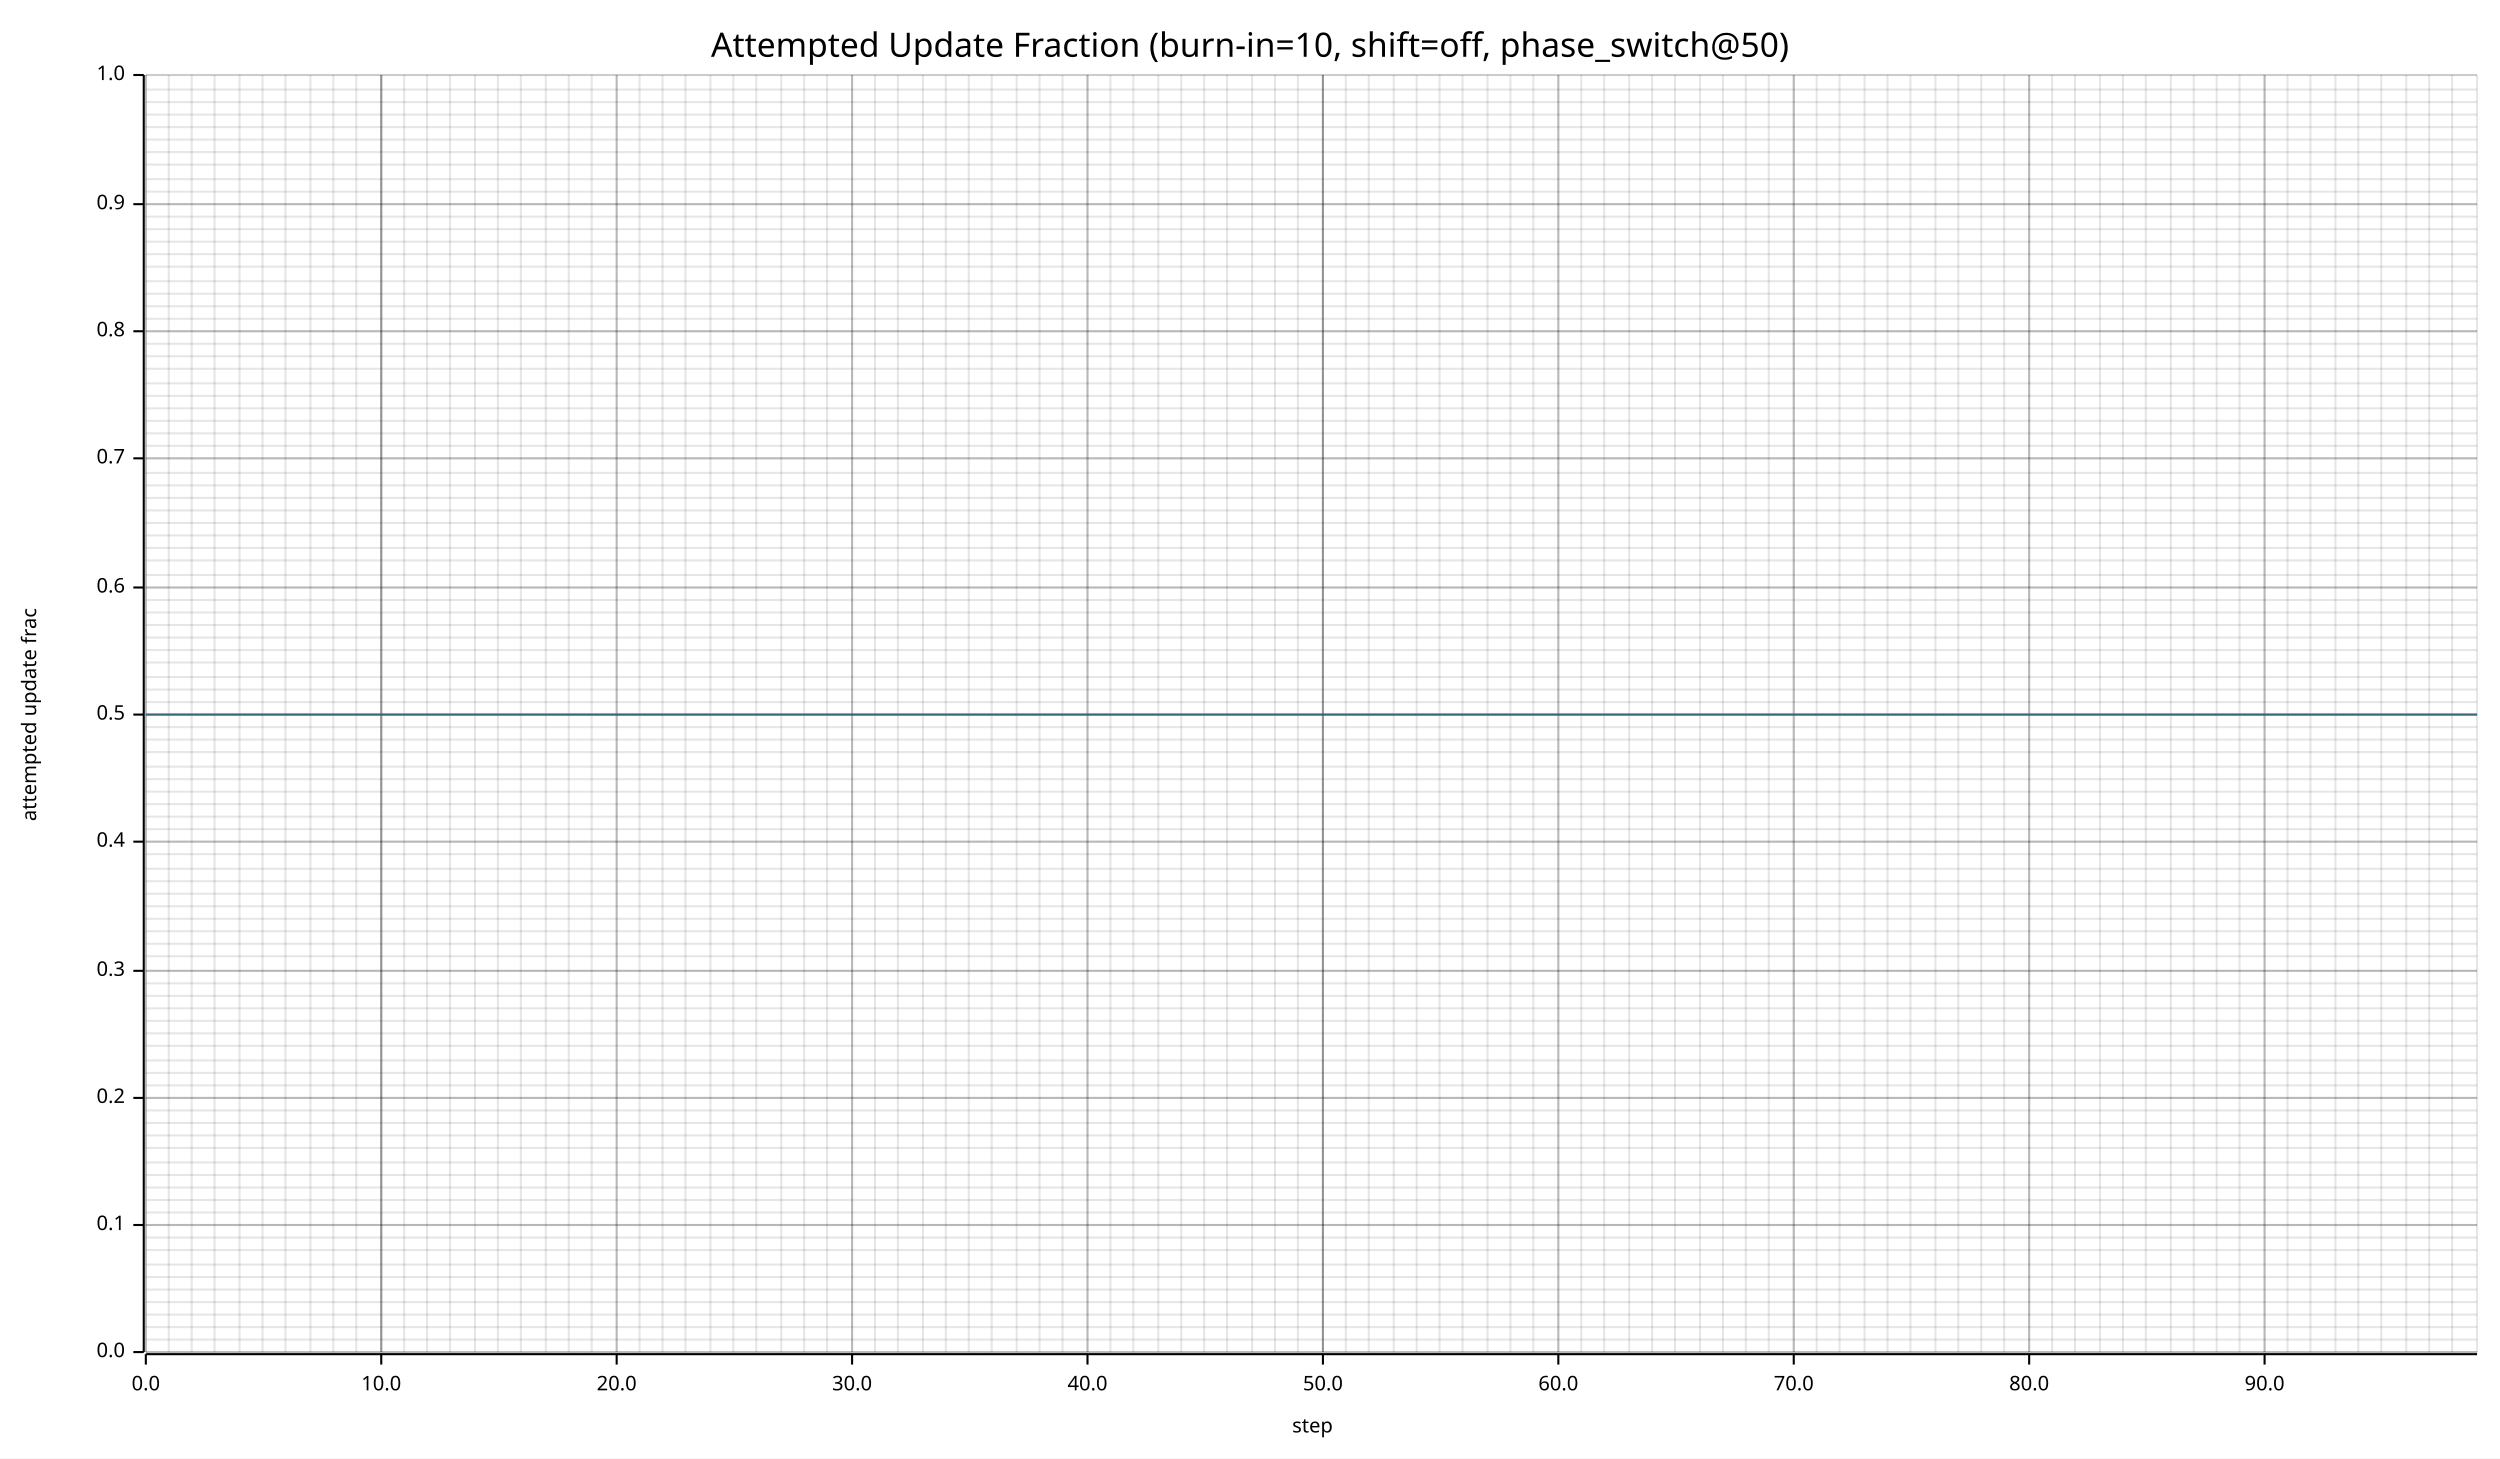
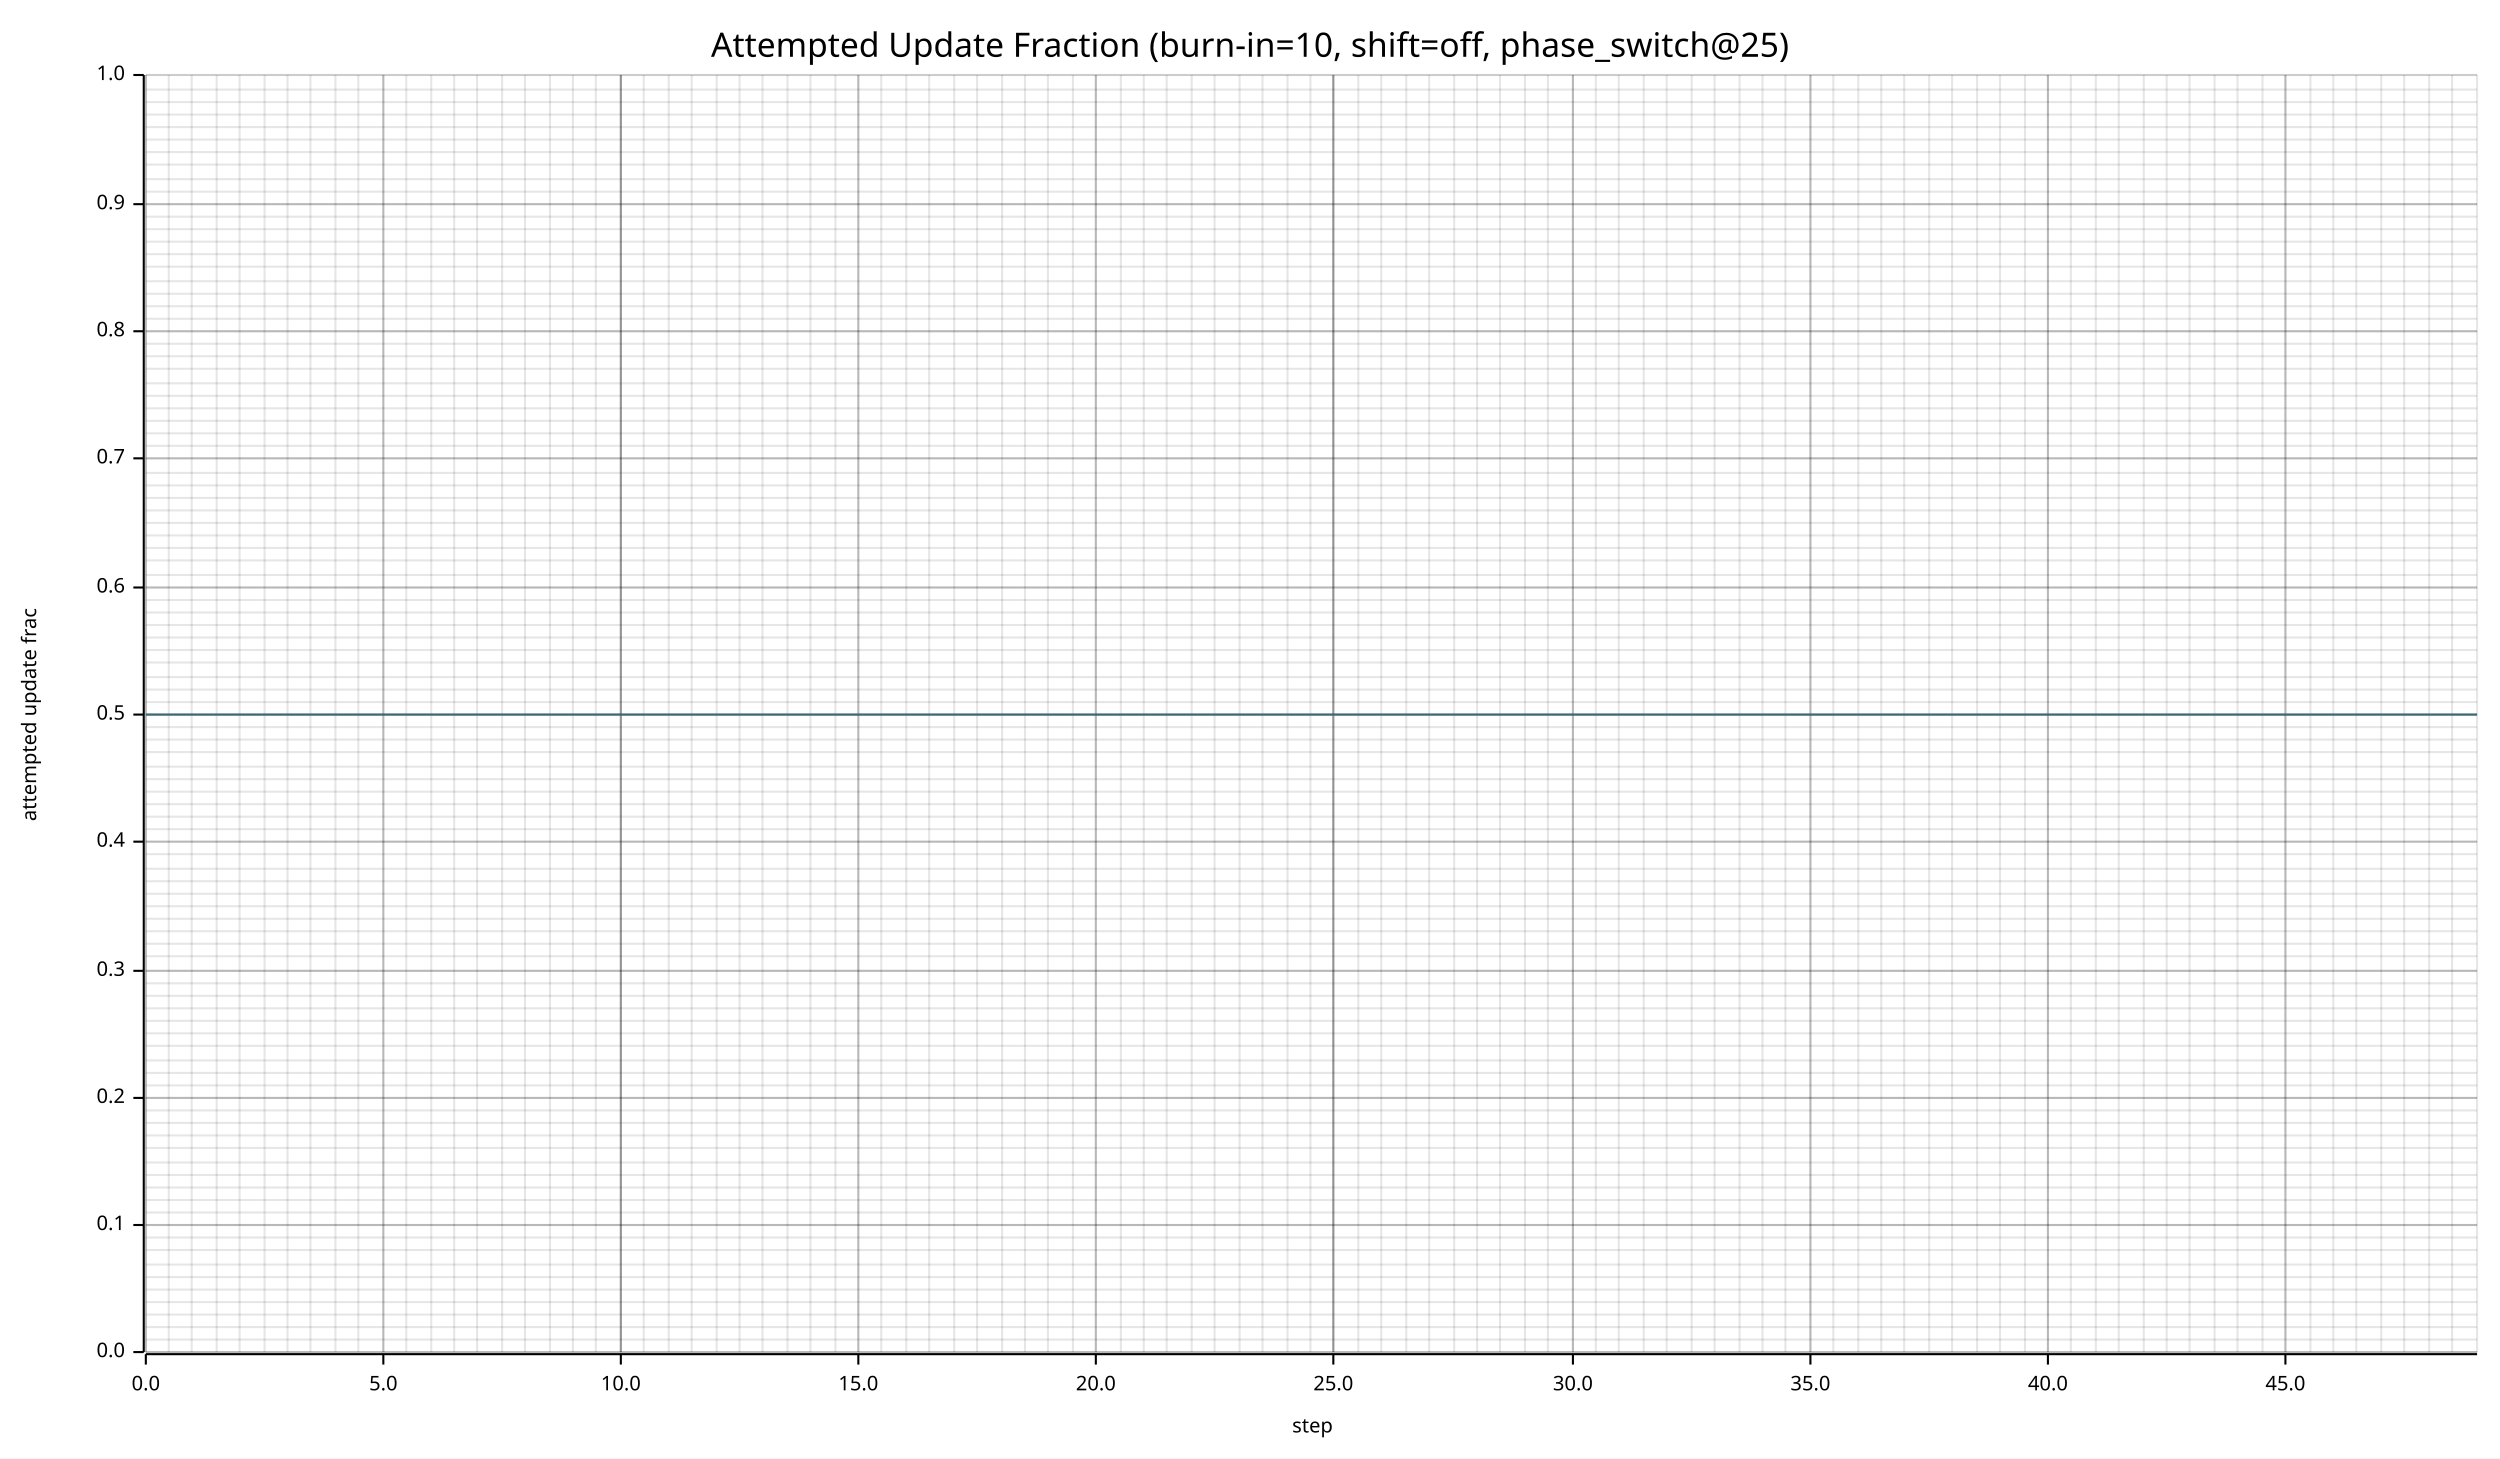
<svg xmlns="http://www.w3.org/2000/svg" width="1200" height="700" viewBox="0 0 1200 700">
  <rect x="0" y="0" width="1200" height="700" opacity="1" fill="#FFFFFF" stroke="none" />
  <text x="600" y="15" dy="0.76em" text-anchor="middle" font-family="sans-serif" font-size="16.129" opacity="1" fill="#000000">
- Attempted Update Fraction (burn-in=10, shift=off, phase_switch@50)
+ Attempted Update Fraction (burn-in=10, shift=off, phase_switch@25)
</text>
  <line opacity="0.1" stroke="#000000" stroke-width="1" x1="70" y1="649" x2="70" y2="36" />
  <line opacity="0.1" stroke="#000000" stroke-width="1" x1="81" y1="649" x2="81" y2="36" />
  <line opacity="0.1" stroke="#000000" stroke-width="1" x1="92" y1="649" x2="92" y2="36" />
-   <line opacity="0.1" stroke="#000000" stroke-width="1" x1="103" y1="649" x2="103" y2="36" />
+   <line opacity="0.1" stroke="#000000" stroke-width="1" x1="104" y1="649" x2="104" y2="36" />
  <line opacity="0.1" stroke="#000000" stroke-width="1" x1="115" y1="649" x2="115" y2="36" />
-   <line opacity="0.1" stroke="#000000" stroke-width="1" x1="126" y1="649" x2="126" y2="36" />
-   <line opacity="0.1" stroke="#000000" stroke-width="1" x1="137" y1="649" x2="137" y2="36" />
+   <line opacity="0.1" stroke="#000000" stroke-width="1" x1="127" y1="649" x2="127" y2="36" />
+   <line opacity="0.1" stroke="#000000" stroke-width="1" x1="138" y1="649" x2="138" y2="36" />
  <line opacity="0.1" stroke="#000000" stroke-width="1" x1="149" y1="649" x2="149" y2="36" />
-   <line opacity="0.1" stroke="#000000" stroke-width="1" x1="160" y1="649" x2="160" y2="36" />
-   <line opacity="0.1" stroke="#000000" stroke-width="1" x1="171" y1="649" x2="171" y2="36" />
-   <line opacity="0.1" stroke="#000000" stroke-width="1" x1="183" y1="649" x2="183" y2="36" />
-   <line opacity="0.1" stroke="#000000" stroke-width="1" x1="194" y1="649" x2="194" y2="36" />
-   <line opacity="0.1" stroke="#000000" stroke-width="1" x1="205" y1="649" x2="205" y2="36" />
-   <line opacity="0.1" stroke="#000000" stroke-width="1" x1="216" y1="649" x2="216" y2="36" />
-   <line opacity="0.1" stroke="#000000" stroke-width="1" x1="228" y1="649" x2="228" y2="36" />
-   <line opacity="0.1" stroke="#000000" stroke-width="1" x1="239" y1="649" x2="239" y2="36" />
-   <line opacity="0.1" stroke="#000000" stroke-width="1" x1="250" y1="649" x2="250" y2="36" />
-   <line opacity="0.1" stroke="#000000" stroke-width="1" x1="262" y1="649" x2="262" y2="36" />
-   <line opacity="0.1" stroke="#000000" stroke-width="1" x1="273" y1="649" x2="273" y2="36" />
-   <line opacity="0.1" stroke="#000000" stroke-width="1" x1="284" y1="649" x2="284" y2="36" />
-   <line opacity="0.1" stroke="#000000" stroke-width="1" x1="296" y1="649" x2="296" y2="36" />
-   <line opacity="0.1" stroke="#000000" stroke-width="1" x1="307" y1="649" x2="307" y2="36" />
-   <line opacity="0.1" stroke="#000000" stroke-width="1" x1="318" y1="649" x2="318" y2="36" />
-   <line opacity="0.1" stroke="#000000" stroke-width="1" x1="329" y1="649" x2="329" y2="36" />
-   <line opacity="0.1" stroke="#000000" stroke-width="1" x1="341" y1="649" x2="341" y2="36" />
-   <line opacity="0.1" stroke="#000000" stroke-width="1" x1="352" y1="649" x2="352" y2="36" />
-   <line opacity="0.1" stroke="#000000" stroke-width="1" x1="363" y1="649" x2="363" y2="36" />
-   <line opacity="0.1" stroke="#000000" stroke-width="1" x1="375" y1="649" x2="375" y2="36" />
-   <line opacity="0.1" stroke="#000000" stroke-width="1" x1="386" y1="649" x2="386" y2="36" />
-   <line opacity="0.1" stroke="#000000" stroke-width="1" x1="397" y1="649" x2="397" y2="36" />
-   <line opacity="0.1" stroke="#000000" stroke-width="1" x1="409" y1="649" x2="409" y2="36" />
-   <line opacity="0.1" stroke="#000000" stroke-width="1" x1="420" y1="649" x2="420" y2="36" />
-   <line opacity="0.1" stroke="#000000" stroke-width="1" x1="431" y1="649" x2="431" y2="36" />
-   <line opacity="0.1" stroke="#000000" stroke-width="1" x1="443" y1="649" x2="443" y2="36" />
-   <line opacity="0.1" stroke="#000000" stroke-width="1" x1="454" y1="649" x2="454" y2="36" />
-   <line opacity="0.1" stroke="#000000" stroke-width="1" x1="465" y1="649" x2="465" y2="36" />
-   <line opacity="0.1" stroke="#000000" stroke-width="1" x1="476" y1="649" x2="476" y2="36" />
-   <line opacity="0.1" stroke="#000000" stroke-width="1" x1="488" y1="649" x2="488" y2="36" />
-   <line opacity="0.1" stroke="#000000" stroke-width="1" x1="499" y1="649" x2="499" y2="36" />
-   <line opacity="0.1" stroke="#000000" stroke-width="1" x1="510" y1="649" x2="510" y2="36" />
-   <line opacity="0.1" stroke="#000000" stroke-width="1" x1="522" y1="649" x2="522" y2="36" />
-   <line opacity="0.1" stroke="#000000" stroke-width="1" x1="533" y1="649" x2="533" y2="36" />
-   <line opacity="0.1" stroke="#000000" stroke-width="1" x1="544" y1="649" x2="544" y2="36" />
-   <line opacity="0.1" stroke="#000000" stroke-width="1" x1="556" y1="649" x2="556" y2="36" />
-   <line opacity="0.1" stroke="#000000" stroke-width="1" x1="567" y1="649" x2="567" y2="36" />
-   <line opacity="0.1" stroke="#000000" stroke-width="1" x1="578" y1="649" x2="578" y2="36" />
-   <line opacity="0.1" stroke="#000000" stroke-width="1" x1="589" y1="649" x2="589" y2="36" />
-   <line opacity="0.1" stroke="#000000" stroke-width="1" x1="601" y1="649" x2="601" y2="36" />
-   <line opacity="0.1" stroke="#000000" stroke-width="1" x1="612" y1="649" x2="612" y2="36" />
-   <line opacity="0.1" stroke="#000000" stroke-width="1" x1="623" y1="649" x2="623" y2="36" />
-   <line opacity="0.1" stroke="#000000" stroke-width="1" x1="635" y1="649" x2="635" y2="36" />
-   <line opacity="0.1" stroke="#000000" stroke-width="1" x1="646" y1="649" x2="646" y2="36" />
-   <line opacity="0.1" stroke="#000000" stroke-width="1" x1="657" y1="649" x2="657" y2="36" />
-   <line opacity="0.1" stroke="#000000" stroke-width="1" x1="669" y1="649" x2="669" y2="36" />
-   <line opacity="0.1" stroke="#000000" stroke-width="1" x1="680" y1="649" x2="680" y2="36" />
-   <line opacity="0.1" stroke="#000000" stroke-width="1" x1="691" y1="649" x2="691" y2="36" />
-   <line opacity="0.1" stroke="#000000" stroke-width="1" x1="702" y1="649" x2="702" y2="36" />
-   <line opacity="0.1" stroke="#000000" stroke-width="1" x1="714" y1="649" x2="714" y2="36" />
-   <line opacity="0.1" stroke="#000000" stroke-width="1" x1="725" y1="649" x2="725" y2="36" />
-   <line opacity="0.1" stroke="#000000" stroke-width="1" x1="736" y1="649" x2="736" y2="36" />
-   <line opacity="0.1" stroke="#000000" stroke-width="1" x1="748" y1="649" x2="748" y2="36" />
-   <line opacity="0.1" stroke="#000000" stroke-width="1" x1="759" y1="649" x2="759" y2="36" />
-   <line opacity="0.1" stroke="#000000" stroke-width="1" x1="770" y1="649" x2="770" y2="36" />
-   <line opacity="0.1" stroke="#000000" stroke-width="1" x1="782" y1="649" x2="782" y2="36" />
-   <line opacity="0.1" stroke="#000000" stroke-width="1" x1="793" y1="649" x2="793" y2="36" />
-   <line opacity="0.1" stroke="#000000" stroke-width="1" x1="804" y1="649" x2="804" y2="36" />
-   <line opacity="0.1" stroke="#000000" stroke-width="1" x1="816" y1="649" x2="816" y2="36" />
-   <line opacity="0.1" stroke="#000000" stroke-width="1" x1="827" y1="649" x2="827" y2="36" />
-   <line opacity="0.1" stroke="#000000" stroke-width="1" x1="838" y1="649" x2="838" y2="36" />
-   <line opacity="0.1" stroke="#000000" stroke-width="1" x1="849" y1="649" x2="849" y2="36" />
-   <line opacity="0.1" stroke="#000000" stroke-width="1" x1="861" y1="649" x2="861" y2="36" />
-   <line opacity="0.1" stroke="#000000" stroke-width="1" x1="872" y1="649" x2="872" y2="36" />
-   <line opacity="0.1" stroke="#000000" stroke-width="1" x1="883" y1="649" x2="883" y2="36" />
-   <line opacity="0.1" stroke="#000000" stroke-width="1" x1="895" y1="649" x2="895" y2="36" />
-   <line opacity="0.1" stroke="#000000" stroke-width="1" x1="906" y1="649" x2="906" y2="36" />
-   <line opacity="0.1" stroke="#000000" stroke-width="1" x1="917" y1="649" x2="917" y2="36" />
-   <line opacity="0.1" stroke="#000000" stroke-width="1" x1="929" y1="649" x2="929" y2="36" />
-   <line opacity="0.1" stroke="#000000" stroke-width="1" x1="940" y1="649" x2="940" y2="36" />
-   <line opacity="0.1" stroke="#000000" stroke-width="1" x1="951" y1="649" x2="951" y2="36" />
-   <line opacity="0.1" stroke="#000000" stroke-width="1" x1="962" y1="649" x2="962" y2="36" />
-   <line opacity="0.1" stroke="#000000" stroke-width="1" x1="974" y1="649" x2="974" y2="36" />
-   <line opacity="0.1" stroke="#000000" stroke-width="1" x1="985" y1="649" x2="985" y2="36" />
-   <line opacity="0.1" stroke="#000000" stroke-width="1" x1="996" y1="649" x2="996" y2="36" />
-   <line opacity="0.1" stroke="#000000" stroke-width="1" x1="1008" y1="649" x2="1008" y2="36" />
-   <line opacity="0.1" stroke="#000000" stroke-width="1" x1="1019" y1="649" x2="1019" y2="36" />
-   <line opacity="0.1" stroke="#000000" stroke-width="1" x1="1030" y1="649" x2="1030" y2="36" />
-   <line opacity="0.1" stroke="#000000" stroke-width="1" x1="1042" y1="649" x2="1042" y2="36" />
-   <line opacity="0.1" stroke="#000000" stroke-width="1" x1="1053" y1="649" x2="1053" y2="36" />
-   <line opacity="0.1" stroke="#000000" stroke-width="1" x1="1064" y1="649" x2="1064" y2="36" />
-   <line opacity="0.1" stroke="#000000" stroke-width="1" x1="1075" y1="649" x2="1075" y2="36" />
-   <line opacity="0.1" stroke="#000000" stroke-width="1" x1="1087" y1="649" x2="1087" y2="36" />
-   <line opacity="0.1" stroke="#000000" stroke-width="1" x1="1098" y1="649" x2="1098" y2="36" />
+   <line opacity="0.1" stroke="#000000" stroke-width="1" x1="161" y1="649" x2="161" y2="36" />
+   <line opacity="0.1" stroke="#000000" stroke-width="1" x1="172" y1="649" x2="172" y2="36" />
+   <line opacity="0.1" stroke="#000000" stroke-width="1" x1="184" y1="649" x2="184" y2="36" />
+   <line opacity="0.1" stroke="#000000" stroke-width="1" x1="195" y1="649" x2="195" y2="36" />
+   <line opacity="0.1" stroke="#000000" stroke-width="1" x1="207" y1="649" x2="207" y2="36" />
+   <line opacity="0.1" stroke="#000000" stroke-width="1" x1="218" y1="649" x2="218" y2="36" />
+   <line opacity="0.1" stroke="#000000" stroke-width="1" x1="229" y1="649" x2="229" y2="36" />
+   <line opacity="0.1" stroke="#000000" stroke-width="1" x1="241" y1="649" x2="241" y2="36" />
+   <line opacity="0.1" stroke="#000000" stroke-width="1" x1="252" y1="649" x2="252" y2="36" />
+   <line opacity="0.1" stroke="#000000" stroke-width="1" x1="264" y1="649" x2="264" y2="36" />
+   <line opacity="0.1" stroke="#000000" stroke-width="1" x1="275" y1="649" x2="275" y2="36" />
+   <line opacity="0.1" stroke="#000000" stroke-width="1" x1="286" y1="649" x2="286" y2="36" />
+   <line opacity="0.1" stroke="#000000" stroke-width="1" x1="298" y1="649" x2="298" y2="36" />
+   <line opacity="0.1" stroke="#000000" stroke-width="1" x1="309" y1="649" x2="309" y2="36" />
+   <line opacity="0.1" stroke="#000000" stroke-width="1" x1="321" y1="649" x2="321" y2="36" />
+   <line opacity="0.1" stroke="#000000" stroke-width="1" x1="332" y1="649" x2="332" y2="36" />
+   <line opacity="0.1" stroke="#000000" stroke-width="1" x1="344" y1="649" x2="344" y2="36" />
+   <line opacity="0.1" stroke="#000000" stroke-width="1" x1="355" y1="649" x2="355" y2="36" />
+   <line opacity="0.1" stroke="#000000" stroke-width="1" x1="366" y1="649" x2="366" y2="36" />
+   <line opacity="0.1" stroke="#000000" stroke-width="1" x1="378" y1="649" x2="378" y2="36" />
+   <line opacity="0.1" stroke="#000000" stroke-width="1" x1="389" y1="649" x2="389" y2="36" />
+   <line opacity="0.1" stroke="#000000" stroke-width="1" x1="401" y1="649" x2="401" y2="36" />
+   <line opacity="0.1" stroke="#000000" stroke-width="1" x1="412" y1="649" x2="412" y2="36" />
+   <line opacity="0.1" stroke="#000000" stroke-width="1" x1="423" y1="649" x2="423" y2="36" />
+   <line opacity="0.1" stroke="#000000" stroke-width="1" x1="435" y1="649" x2="435" y2="36" />
+   <line opacity="0.1" stroke="#000000" stroke-width="1" x1="446" y1="649" x2="446" y2="36" />
+   <line opacity="0.1" stroke="#000000" stroke-width="1" x1="458" y1="649" x2="458" y2="36" />
+   <line opacity="0.1" stroke="#000000" stroke-width="1" x1="469" y1="649" x2="469" y2="36" />
+   <line opacity="0.1" stroke="#000000" stroke-width="1" x1="481" y1="649" x2="481" y2="36" />
+   <line opacity="0.1" stroke="#000000" stroke-width="1" x1="492" y1="649" x2="492" y2="36" />
+   <line opacity="0.1" stroke="#000000" stroke-width="1" x1="503" y1="649" x2="503" y2="36" />
+   <line opacity="0.1" stroke="#000000" stroke-width="1" x1="515" y1="649" x2="515" y2="36" />
+   <line opacity="0.1" stroke="#000000" stroke-width="1" x1="526" y1="649" x2="526" y2="36" />
+   <line opacity="0.1" stroke="#000000" stroke-width="1" x1="538" y1="649" x2="538" y2="36" />
+   <line opacity="0.1" stroke="#000000" stroke-width="1" x1="549" y1="649" x2="549" y2="36" />
+   <line opacity="0.1" stroke="#000000" stroke-width="1" x1="560" y1="649" x2="560" y2="36" />
+   <line opacity="0.1" stroke="#000000" stroke-width="1" x1="572" y1="649" x2="572" y2="36" />
+   <line opacity="0.1" stroke="#000000" stroke-width="1" x1="583" y1="649" x2="583" y2="36" />
+   <line opacity="0.1" stroke="#000000" stroke-width="1" x1="595" y1="649" x2="595" y2="36" />
+   <line opacity="0.1" stroke="#000000" stroke-width="1" x1="606" y1="649" x2="606" y2="36" />
+   <line opacity="0.1" stroke="#000000" stroke-width="1" x1="618" y1="649" x2="618" y2="36" />
+   <line opacity="0.1" stroke="#000000" stroke-width="1" x1="629" y1="649" x2="629" y2="36" />
+   <line opacity="0.1" stroke="#000000" stroke-width="1" x1="640" y1="649" x2="640" y2="36" />
+   <line opacity="0.1" stroke="#000000" stroke-width="1" x1="652" y1="649" x2="652" y2="36" />
+   <line opacity="0.1" stroke="#000000" stroke-width="1" x1="663" y1="649" x2="663" y2="36" />
+   <line opacity="0.1" stroke="#000000" stroke-width="1" x1="675" y1="649" x2="675" y2="36" />
+   <line opacity="0.1" stroke="#000000" stroke-width="1" x1="686" y1="649" x2="686" y2="36" />
+   <line opacity="0.1" stroke="#000000" stroke-width="1" x1="698" y1="649" x2="698" y2="36" />
+   <line opacity="0.1" stroke="#000000" stroke-width="1" x1="709" y1="649" x2="709" y2="36" />
+   <line opacity="0.1" stroke="#000000" stroke-width="1" x1="720" y1="649" x2="720" y2="36" />
+   <line opacity="0.1" stroke="#000000" stroke-width="1" x1="732" y1="649" x2="732" y2="36" />
+   <line opacity="0.1" stroke="#000000" stroke-width="1" x1="743" y1="649" x2="743" y2="36" />
+   <line opacity="0.1" stroke="#000000" stroke-width="1" x1="755" y1="649" x2="755" y2="36" />
+   <line opacity="0.1" stroke="#000000" stroke-width="1" x1="766" y1="649" x2="766" y2="36" />
+   <line opacity="0.1" stroke="#000000" stroke-width="1" x1="777" y1="649" x2="777" y2="36" />
+   <line opacity="0.1" stroke="#000000" stroke-width="1" x1="789" y1="649" x2="789" y2="36" />
+   <line opacity="0.1" stroke="#000000" stroke-width="1" x1="800" y1="649" x2="800" y2="36" />
+   <line opacity="0.1" stroke="#000000" stroke-width="1" x1="812" y1="649" x2="812" y2="36" />
+   <line opacity="0.1" stroke="#000000" stroke-width="1" x1="823" y1="649" x2="823" y2="36" />
+   <line opacity="0.1" stroke="#000000" stroke-width="1" x1="835" y1="649" x2="835" y2="36" />
+   <line opacity="0.1" stroke="#000000" stroke-width="1" x1="846" y1="649" x2="846" y2="36" />
+   <line opacity="0.1" stroke="#000000" stroke-width="1" x1="857" y1="649" x2="857" y2="36" />
+   <line opacity="0.1" stroke="#000000" stroke-width="1" x1="869" y1="649" x2="869" y2="36" />
+   <line opacity="0.1" stroke="#000000" stroke-width="1" x1="880" y1="649" x2="880" y2="36" />
+   <line opacity="0.1" stroke="#000000" stroke-width="1" x1="892" y1="649" x2="892" y2="36" />
+   <line opacity="0.1" stroke="#000000" stroke-width="1" x1="903" y1="649" x2="903" y2="36" />
+   <line opacity="0.1" stroke="#000000" stroke-width="1" x1="914" y1="649" x2="914" y2="36" />
+   <line opacity="0.1" stroke="#000000" stroke-width="1" x1="926" y1="649" x2="926" y2="36" />
+   <line opacity="0.1" stroke="#000000" stroke-width="1" x1="937" y1="649" x2="937" y2="36" />
+   <line opacity="0.1" stroke="#000000" stroke-width="1" x1="949" y1="649" x2="949" y2="36" />
+   <line opacity="0.1" stroke="#000000" stroke-width="1" x1="960" y1="649" x2="960" y2="36" />
+   <line opacity="0.1" stroke="#000000" stroke-width="1" x1="972" y1="649" x2="972" y2="36" />
+   <line opacity="0.1" stroke="#000000" stroke-width="1" x1="983" y1="649" x2="983" y2="36" />
+   <line opacity="0.1" stroke="#000000" stroke-width="1" x1="994" y1="649" x2="994" y2="36" />
+   <line opacity="0.1" stroke="#000000" stroke-width="1" x1="1006" y1="649" x2="1006" y2="36" />
+   <line opacity="0.1" stroke="#000000" stroke-width="1" x1="1017" y1="649" x2="1017" y2="36" />
+   <line opacity="0.1" stroke="#000000" stroke-width="1" x1="1029" y1="649" x2="1029" y2="36" />
+   <line opacity="0.1" stroke="#000000" stroke-width="1" x1="1040" y1="649" x2="1040" y2="36" />
+   <line opacity="0.1" stroke="#000000" stroke-width="1" x1="1051" y1="649" x2="1051" y2="36" />
+   <line opacity="0.1" stroke="#000000" stroke-width="1" x1="1063" y1="649" x2="1063" y2="36" />
+   <line opacity="0.1" stroke="#000000" stroke-width="1" x1="1074" y1="649" x2="1074" y2="36" />
+   <line opacity="0.1" stroke="#000000" stroke-width="1" x1="1086" y1="649" x2="1086" y2="36" />
+   <line opacity="0.1" stroke="#000000" stroke-width="1" x1="1097" y1="649" x2="1097" y2="36" />
  <line opacity="0.1" stroke="#000000" stroke-width="1" x1="1109" y1="649" x2="1109" y2="36" />
-   <line opacity="0.1" stroke="#000000" stroke-width="1" x1="1121" y1="649" x2="1121" y2="36" />
-   <line opacity="0.1" stroke="#000000" stroke-width="1" x1="1132" y1="649" x2="1132" y2="36" />
+   <line opacity="0.1" stroke="#000000" stroke-width="1" x1="1120" y1="649" x2="1120" y2="36" />
+   <line opacity="0.1" stroke="#000000" stroke-width="1" x1="1131" y1="649" x2="1131" y2="36" />
  <line opacity="0.1" stroke="#000000" stroke-width="1" x1="1143" y1="649" x2="1143" y2="36" />
-   <line opacity="0.1" stroke="#000000" stroke-width="1" x1="1155" y1="649" x2="1155" y2="36" />
+   <line opacity="0.1" stroke="#000000" stroke-width="1" x1="1154" y1="649" x2="1154" y2="36" />
  <line opacity="0.1" stroke="#000000" stroke-width="1" x1="1166" y1="649" x2="1166" y2="36" />
  <line opacity="0.1" stroke="#000000" stroke-width="1" x1="1177" y1="649" x2="1177" y2="36" />
  <line opacity="0.1" stroke="#000000" stroke-width="1" x1="1189" y1="649" x2="1189" y2="36" />
  <line opacity="0.1" stroke="#000000" stroke-width="1" x1="70" y1="649" x2="1189" y2="649" />
  <line opacity="0.1" stroke="#000000" stroke-width="1" x1="70" y1="643" x2="1189" y2="643" />
  <line opacity="0.1" stroke="#000000" stroke-width="1" x1="70" y1="637" x2="1189" y2="637" />
  <line opacity="0.1" stroke="#000000" stroke-width="1" x1="70" y1="631" x2="1189" y2="631" />
  <line opacity="0.1" stroke="#000000" stroke-width="1" x1="70" y1="625" x2="1189" y2="625" />
  <line opacity="0.1" stroke="#000000" stroke-width="1" x1="70" y1="619" x2="1189" y2="619" />
  <line opacity="0.1" stroke="#000000" stroke-width="1" x1="70" y1="613" x2="1189" y2="613" />
  <line opacity="0.1" stroke="#000000" stroke-width="1" x1="70" y1="607" x2="1189" y2="607" />
  <line opacity="0.1" stroke="#000000" stroke-width="1" x1="70" y1="600" x2="1189" y2="600" />
  <line opacity="0.1" stroke="#000000" stroke-width="1" x1="70" y1="594" x2="1189" y2="594" />
  <line opacity="0.1" stroke="#000000" stroke-width="1" x1="70" y1="588" x2="1189" y2="588" />
  <line opacity="0.1" stroke="#000000" stroke-width="1" x1="70" y1="582" x2="1189" y2="582" />
  <line opacity="0.1" stroke="#000000" stroke-width="1" x1="70" y1="576" x2="1189" y2="576" />
  <line opacity="0.1" stroke="#000000" stroke-width="1" x1="70" y1="570" x2="1189" y2="570" />
  <line opacity="0.1" stroke="#000000" stroke-width="1" x1="70" y1="564" x2="1189" y2="564" />
  <line opacity="0.1" stroke="#000000" stroke-width="1" x1="70" y1="558" x2="1189" y2="558" />
  <line opacity="0.1" stroke="#000000" stroke-width="1" x1="70" y1="551" x2="1189" y2="551" />
  <line opacity="0.1" stroke="#000000" stroke-width="1" x1="70" y1="545" x2="1189" y2="545" />
  <line opacity="0.1" stroke="#000000" stroke-width="1" x1="70" y1="539" x2="1189" y2="539" />
  <line opacity="0.1" stroke="#000000" stroke-width="1" x1="70" y1="533" x2="1189" y2="533" />
  <line opacity="0.1" stroke="#000000" stroke-width="1" x1="70" y1="527" x2="1189" y2="527" />
  <line opacity="0.1" stroke="#000000" stroke-width="1" x1="70" y1="521" x2="1189" y2="521" />
  <line opacity="0.1" stroke="#000000" stroke-width="1" x1="70" y1="515" x2="1189" y2="515" />
  <line opacity="0.1" stroke="#000000" stroke-width="1" x1="70" y1="509" x2="1189" y2="509" />
  <line opacity="0.1" stroke="#000000" stroke-width="1" x1="70" y1="502" x2="1189" y2="502" />
  <line opacity="0.1" stroke="#000000" stroke-width="1" x1="70" y1="496" x2="1189" y2="496" />
  <line opacity="0.1" stroke="#000000" stroke-width="1" x1="70" y1="490" x2="1189" y2="490" />
  <line opacity="0.1" stroke="#000000" stroke-width="1" x1="70" y1="484" x2="1189" y2="484" />
  <line opacity="0.1" stroke="#000000" stroke-width="1" x1="70" y1="478" x2="1189" y2="478" />
  <line opacity="0.1" stroke="#000000" stroke-width="1" x1="70" y1="472" x2="1189" y2="472" />
  <line opacity="0.1" stroke="#000000" stroke-width="1" x1="70" y1="466" x2="1189" y2="466" />
  <line opacity="0.1" stroke="#000000" stroke-width="1" x1="70" y1="459" x2="1189" y2="459" />
  <line opacity="0.1" stroke="#000000" stroke-width="1" x1="70" y1="453" x2="1189" y2="453" />
  <line opacity="0.1" stroke="#000000" stroke-width="1" x1="70" y1="447" x2="1189" y2="447" />
  <line opacity="0.1" stroke="#000000" stroke-width="1" x1="70" y1="441" x2="1189" y2="441" />
  <line opacity="0.1" stroke="#000000" stroke-width="1" x1="70" y1="435" x2="1189" y2="435" />
  <line opacity="0.1" stroke="#000000" stroke-width="1" x1="70" y1="429" x2="1189" y2="429" />
  <line opacity="0.1" stroke="#000000" stroke-width="1" x1="70" y1="423" x2="1189" y2="423" />
  <line opacity="0.1" stroke="#000000" stroke-width="1" x1="70" y1="417" x2="1189" y2="417" />
  <line opacity="0.1" stroke="#000000" stroke-width="1" x1="70" y1="410" x2="1189" y2="410" />
  <line opacity="0.1" stroke="#000000" stroke-width="1" x1="70" y1="404" x2="1189" y2="404" />
  <line opacity="0.1" stroke="#000000" stroke-width="1" x1="70" y1="398" x2="1189" y2="398" />
  <line opacity="0.1" stroke="#000000" stroke-width="1" x1="70" y1="392" x2="1189" y2="392" />
  <line opacity="0.1" stroke="#000000" stroke-width="1" x1="70" y1="386" x2="1189" y2="386" />
  <line opacity="0.1" stroke="#000000" stroke-width="1" x1="70" y1="380" x2="1189" y2="380" />
  <line opacity="0.1" stroke="#000000" stroke-width="1" x1="70" y1="374" x2="1189" y2="374" />
  <line opacity="0.1" stroke="#000000" stroke-width="1" x1="70" y1="368" x2="1189" y2="368" />
  <line opacity="0.1" stroke="#000000" stroke-width="1" x1="70" y1="361" x2="1189" y2="361" />
  <line opacity="0.1" stroke="#000000" stroke-width="1" x1="70" y1="355" x2="1189" y2="355" />
  <line opacity="0.1" stroke="#000000" stroke-width="1" x1="70" y1="349" x2="1189" y2="349" />
  <line opacity="0.1" stroke="#000000" stroke-width="1" x1="70" y1="343" x2="1189" y2="343" />
  <line opacity="0.1" stroke="#000000" stroke-width="1" x1="70" y1="337" x2="1189" y2="337" />
  <line opacity="0.1" stroke="#000000" stroke-width="1" x1="70" y1="331" x2="1189" y2="331" />
  <line opacity="0.1" stroke="#000000" stroke-width="1" x1="70" y1="325" x2="1189" y2="325" />
  <line opacity="0.1" stroke="#000000" stroke-width="1" x1="70" y1="318" x2="1189" y2="318" />
  <line opacity="0.1" stroke="#000000" stroke-width="1" x1="70" y1="312" x2="1189" y2="312" />
  <line opacity="0.1" stroke="#000000" stroke-width="1" x1="70" y1="306" x2="1189" y2="306" />
  <line opacity="0.1" stroke="#000000" stroke-width="1" x1="70" y1="300" x2="1189" y2="300" />
  <line opacity="0.1" stroke="#000000" stroke-width="1" x1="70" y1="294" x2="1189" y2="294" />
  <line opacity="0.1" stroke="#000000" stroke-width="1" x1="70" y1="288" x2="1189" y2="288" />
  <line opacity="0.1" stroke="#000000" stroke-width="1" x1="70" y1="282" x2="1189" y2="282" />
  <line opacity="0.1" stroke="#000000" stroke-width="1" x1="70" y1="276" x2="1189" y2="276" />
  <line opacity="0.1" stroke="#000000" stroke-width="1" x1="70" y1="269" x2="1189" y2="269" />
  <line opacity="0.1" stroke="#000000" stroke-width="1" x1="70" y1="263" x2="1189" y2="263" />
  <line opacity="0.1" stroke="#000000" stroke-width="1" x1="70" y1="257" x2="1189" y2="257" />
  <line opacity="0.1" stroke="#000000" stroke-width="1" x1="70" y1="251" x2="1189" y2="251" />
  <line opacity="0.1" stroke="#000000" stroke-width="1" x1="70" y1="245" x2="1189" y2="245" />
  <line opacity="0.1" stroke="#000000" stroke-width="1" x1="70" y1="239" x2="1189" y2="239" />
  <line opacity="0.1" stroke="#000000" stroke-width="1" x1="70" y1="233" x2="1189" y2="233" />
  <line opacity="0.1" stroke="#000000" stroke-width="1" x1="70" y1="227" x2="1189" y2="227" />
  <line opacity="0.1" stroke="#000000" stroke-width="1" x1="70" y1="220" x2="1189" y2="220" />
  <line opacity="0.1" stroke="#000000" stroke-width="1" x1="70" y1="214" x2="1189" y2="214" />
  <line opacity="0.1" stroke="#000000" stroke-width="1" x1="70" y1="208" x2="1189" y2="208" />
  <line opacity="0.1" stroke="#000000" stroke-width="1" x1="70" y1="202" x2="1189" y2="202" />
  <line opacity="0.1" stroke="#000000" stroke-width="1" x1="70" y1="196" x2="1189" y2="196" />
  <line opacity="0.1" stroke="#000000" stroke-width="1" x1="70" y1="190" x2="1189" y2="190" />
  <line opacity="0.1" stroke="#000000" stroke-width="1" x1="70" y1="184" x2="1189" y2="184" />
  <line opacity="0.1" stroke="#000000" stroke-width="1" x1="70" y1="177" x2="1189" y2="177" />
  <line opacity="0.1" stroke="#000000" stroke-width="1" x1="70" y1="171" x2="1189" y2="171" />
  <line opacity="0.1" stroke="#000000" stroke-width="1" x1="70" y1="165" x2="1189" y2="165" />
  <line opacity="0.1" stroke="#000000" stroke-width="1" x1="70" y1="159" x2="1189" y2="159" />
  <line opacity="0.1" stroke="#000000" stroke-width="1" x1="70" y1="153" x2="1189" y2="153" />
  <line opacity="0.1" stroke="#000000" stroke-width="1" x1="70" y1="147" x2="1189" y2="147" />
  <line opacity="0.1" stroke="#000000" stroke-width="1" x1="70" y1="141" x2="1189" y2="141" />
  <line opacity="0.1" stroke="#000000" stroke-width="1" x1="70" y1="135" x2="1189" y2="135" />
  <line opacity="0.1" stroke="#000000" stroke-width="1" x1="70" y1="128" x2="1189" y2="128" />
  <line opacity="0.1" stroke="#000000" stroke-width="1" x1="70" y1="122" x2="1189" y2="122" />
  <line opacity="0.1" stroke="#000000" stroke-width="1" x1="70" y1="116" x2="1189" y2="116" />
  <line opacity="0.1" stroke="#000000" stroke-width="1" x1="70" y1="110" x2="1189" y2="110" />
  <line opacity="0.1" stroke="#000000" stroke-width="1" x1="70" y1="104" x2="1189" y2="104" />
  <line opacity="0.1" stroke="#000000" stroke-width="1" x1="70" y1="98" x2="1189" y2="98" />
  <line opacity="0.1" stroke="#000000" stroke-width="1" x1="70" y1="92" x2="1189" y2="92" />
  <line opacity="0.1" stroke="#000000" stroke-width="1" x1="70" y1="86" x2="1189" y2="86" />
  <line opacity="0.1" stroke="#000000" stroke-width="1" x1="70" y1="79" x2="1189" y2="79" />
  <line opacity="0.1" stroke="#000000" stroke-width="1" x1="70" y1="73" x2="1189" y2="73" />
  <line opacity="0.1" stroke="#000000" stroke-width="1" x1="70" y1="67" x2="1189" y2="67" />
  <line opacity="0.1" stroke="#000000" stroke-width="1" x1="70" y1="61" x2="1189" y2="61" />
  <line opacity="0.1" stroke="#000000" stroke-width="1" x1="70" y1="55" x2="1189" y2="55" />
  <line opacity="0.1" stroke="#000000" stroke-width="1" x1="70" y1="49" x2="1189" y2="49" />
  <line opacity="0.1" stroke="#000000" stroke-width="1" x1="70" y1="43" x2="1189" y2="43" />
  <text x="10" y="343" dy="0.76em" text-anchor="middle" font-family="sans-serif" font-size="9.677" opacity="1" fill="#000000" transform="rotate(270, 10, 343)">
attempted update frac
</text>
  <text x="630" y="690" dy="-0.5ex" text-anchor="middle" font-family="sans-serif" font-size="9.677" opacity="1" fill="#000000">
step
</text>
  <line opacity="0.2" stroke="#000000" stroke-width="1" x1="70" y1="649" x2="70" y2="36" />
-   <line opacity="0.2" stroke="#000000" stroke-width="1" x1="183" y1="649" x2="183" y2="36" />
-   <line opacity="0.2" stroke="#000000" stroke-width="1" x1="296" y1="649" x2="296" y2="36" />
-   <line opacity="0.2" stroke="#000000" stroke-width="1" x1="409" y1="649" x2="409" y2="36" />
-   <line opacity="0.2" stroke="#000000" stroke-width="1" x1="522" y1="649" x2="522" y2="36" />
-   <line opacity="0.2" stroke="#000000" stroke-width="1" x1="635" y1="649" x2="635" y2="36" />
-   <line opacity="0.2" stroke="#000000" stroke-width="1" x1="748" y1="649" x2="748" y2="36" />
-   <line opacity="0.2" stroke="#000000" stroke-width="1" x1="861" y1="649" x2="861" y2="36" />
-   <line opacity="0.2" stroke="#000000" stroke-width="1" x1="974" y1="649" x2="974" y2="36" />
-   <line opacity="0.2" stroke="#000000" stroke-width="1" x1="1087" y1="649" x2="1087" y2="36" />
+   <line opacity="0.2" stroke="#000000" stroke-width="1" x1="184" y1="649" x2="184" y2="36" />
+   <line opacity="0.2" stroke="#000000" stroke-width="1" x1="298" y1="649" x2="298" y2="36" />
+   <line opacity="0.2" stroke="#000000" stroke-width="1" x1="412" y1="649" x2="412" y2="36" />
+   <line opacity="0.2" stroke="#000000" stroke-width="1" x1="526" y1="649" x2="526" y2="36" />
+   <line opacity="0.2" stroke="#000000" stroke-width="1" x1="640" y1="649" x2="640" y2="36" />
+   <line opacity="0.2" stroke="#000000" stroke-width="1" x1="755" y1="649" x2="755" y2="36" />
+   <line opacity="0.2" stroke="#000000" stroke-width="1" x1="869" y1="649" x2="869" y2="36" />
+   <line opacity="0.2" stroke="#000000" stroke-width="1" x1="983" y1="649" x2="983" y2="36" />
+   <line opacity="0.2" stroke="#000000" stroke-width="1" x1="1097" y1="649" x2="1097" y2="36" />
  <line opacity="0.2" stroke="#000000" stroke-width="1" x1="70" y1="649" x2="1189" y2="649" />
  <line opacity="0.2" stroke="#000000" stroke-width="1" x1="70" y1="588" x2="1189" y2="588" />
  <line opacity="0.2" stroke="#000000" stroke-width="1" x1="70" y1="527" x2="1189" y2="527" />
  <line opacity="0.2" stroke="#000000" stroke-width="1" x1="70" y1="466" x2="1189" y2="466" />
  <line opacity="0.2" stroke="#000000" stroke-width="1" x1="70" y1="404" x2="1189" y2="404" />
  <line opacity="0.2" stroke="#000000" stroke-width="1" x1="70" y1="343" x2="1189" y2="343" />
  <line opacity="0.2" stroke="#000000" stroke-width="1" x1="70" y1="282" x2="1189" y2="282" />
  <line opacity="0.2" stroke="#000000" stroke-width="1" x1="70" y1="220" x2="1189" y2="220" />
  <line opacity="0.2" stroke="#000000" stroke-width="1" x1="70" y1="159" x2="1189" y2="159" />
  <line opacity="0.2" stroke="#000000" stroke-width="1" x1="70" y1="98" x2="1189" y2="98" />
  <line opacity="0.2" stroke="#000000" stroke-width="1" x1="70" y1="36" x2="1189" y2="36" />
  <polyline fill="none" opacity="1" stroke="#000000" stroke-width="1" points="69,36 69,649 " />
  <text x="60" y="649" dy="0.5ex" text-anchor="end" font-family="sans-serif" font-size="9.677" opacity="1" fill="#000000">
0.0
</text>
  <polyline fill="none" opacity="1" stroke="#000000" stroke-width="1" points="64,649 69,649 " />
  <text x="60" y="588" dy="0.5ex" text-anchor="end" font-family="sans-serif" font-size="9.677" opacity="1" fill="#000000">
0.1
</text>
  <polyline fill="none" opacity="1" stroke="#000000" stroke-width="1" points="64,588 69,588 " />
  <text x="60" y="527" dy="0.5ex" text-anchor="end" font-family="sans-serif" font-size="9.677" opacity="1" fill="#000000">
0.2
</text>
  <polyline fill="none" opacity="1" stroke="#000000" stroke-width="1" points="64,527 69,527 " />
  <text x="60" y="466" dy="0.5ex" text-anchor="end" font-family="sans-serif" font-size="9.677" opacity="1" fill="#000000">
0.3
</text>
  <polyline fill="none" opacity="1" stroke="#000000" stroke-width="1" points="64,466 69,466 " />
  <text x="60" y="404" dy="0.5ex" text-anchor="end" font-family="sans-serif" font-size="9.677" opacity="1" fill="#000000">
0.4
</text>
  <polyline fill="none" opacity="1" stroke="#000000" stroke-width="1" points="64,404 69,404 " />
  <text x="60" y="343" dy="0.5ex" text-anchor="end" font-family="sans-serif" font-size="9.677" opacity="1" fill="#000000">
0.5
</text>
  <polyline fill="none" opacity="1" stroke="#000000" stroke-width="1" points="64,343 69,343 " />
  <text x="60" y="282" dy="0.5ex" text-anchor="end" font-family="sans-serif" font-size="9.677" opacity="1" fill="#000000">
0.6
</text>
  <polyline fill="none" opacity="1" stroke="#000000" stroke-width="1" points="64,282 69,282 " />
  <text x="60" y="220" dy="0.5ex" text-anchor="end" font-family="sans-serif" font-size="9.677" opacity="1" fill="#000000">
0.7
</text>
  <polyline fill="none" opacity="1" stroke="#000000" stroke-width="1" points="64,220 69,220 " />
  <text x="60" y="159" dy="0.5ex" text-anchor="end" font-family="sans-serif" font-size="9.677" opacity="1" fill="#000000">
0.8
</text>
  <polyline fill="none" opacity="1" stroke="#000000" stroke-width="1" points="64,159 69,159 " />
  <text x="60" y="98" dy="0.5ex" text-anchor="end" font-family="sans-serif" font-size="9.677" opacity="1" fill="#000000">
0.9
</text>
  <polyline fill="none" opacity="1" stroke="#000000" stroke-width="1" points="64,98 69,98 " />
  <text x="60" y="36" dy="0.5ex" text-anchor="end" font-family="sans-serif" font-size="9.677" opacity="1" fill="#000000">
1.0
</text>
  <polyline fill="none" opacity="1" stroke="#000000" stroke-width="1" points="64,36 69,36 " />
  <polyline fill="none" opacity="1" stroke="#000000" stroke-width="1" points="70,650 1189,650 " />
  <text x="70" y="660" dy="0.76em" text-anchor="middle" font-family="sans-serif" font-size="9.677" opacity="1" fill="#000000">
0.0
</text>
  <polyline fill="none" opacity="1" stroke="#000000" stroke-width="1" points="70,650 70,655 " />
-   <text x="183" y="660" dy="0.76em" text-anchor="middle" font-family="sans-serif" font-size="9.677" opacity="1" fill="#000000">
+   <text x="184" y="660" dy="0.76em" text-anchor="middle" font-family="sans-serif" font-size="9.677" opacity="1" fill="#000000">
+ 5.0
+ </text>
+   <polyline fill="none" opacity="1" stroke="#000000" stroke-width="1" points="184,650 184,655 " />
+   <text x="298" y="660" dy="0.76em" text-anchor="middle" font-family="sans-serif" font-size="9.677" opacity="1" fill="#000000">
10.0
</text>
-   <polyline fill="none" opacity="1" stroke="#000000" stroke-width="1" points="183,650 183,655 " />
-   <text x="296" y="660" dy="0.76em" text-anchor="middle" font-family="sans-serif" font-size="9.677" opacity="1" fill="#000000">
+   <polyline fill="none" opacity="1" stroke="#000000" stroke-width="1" points="298,650 298,655 " />
+   <text x="412" y="660" dy="0.76em" text-anchor="middle" font-family="sans-serif" font-size="9.677" opacity="1" fill="#000000">
+ 15.0
+ </text>
+   <polyline fill="none" opacity="1" stroke="#000000" stroke-width="1" points="412,650 412,655 " />
+   <text x="526" y="660" dy="0.76em" text-anchor="middle" font-family="sans-serif" font-size="9.677" opacity="1" fill="#000000">
20.0
</text>
-   <polyline fill="none" opacity="1" stroke="#000000" stroke-width="1" points="296,650 296,655 " />
-   <text x="409" y="660" dy="0.76em" text-anchor="middle" font-family="sans-serif" font-size="9.677" opacity="1" fill="#000000">
+   <polyline fill="none" opacity="1" stroke="#000000" stroke-width="1" points="526,650 526,655 " />
+   <text x="640" y="660" dy="0.76em" text-anchor="middle" font-family="sans-serif" font-size="9.677" opacity="1" fill="#000000">
+ 25.0
+ </text>
+   <polyline fill="none" opacity="1" stroke="#000000" stroke-width="1" points="640,650 640,655 " />
+   <text x="755" y="660" dy="0.76em" text-anchor="middle" font-family="sans-serif" font-size="9.677" opacity="1" fill="#000000">
30.0
</text>
-   <polyline fill="none" opacity="1" stroke="#000000" stroke-width="1" points="409,650 409,655 " />
-   <text x="522" y="660" dy="0.76em" text-anchor="middle" font-family="sans-serif" font-size="9.677" opacity="1" fill="#000000">
+   <polyline fill="none" opacity="1" stroke="#000000" stroke-width="1" points="755,650 755,655 " />
+   <text x="869" y="660" dy="0.76em" text-anchor="middle" font-family="sans-serif" font-size="9.677" opacity="1" fill="#000000">
+ 35.0
+ </text>
+   <polyline fill="none" opacity="1" stroke="#000000" stroke-width="1" points="869,650 869,655 " />
+   <text x="983" y="660" dy="0.76em" text-anchor="middle" font-family="sans-serif" font-size="9.677" opacity="1" fill="#000000">
40.0
</text>
-   <polyline fill="none" opacity="1" stroke="#000000" stroke-width="1" points="522,650 522,655 " />
-   <text x="635" y="660" dy="0.76em" text-anchor="middle" font-family="sans-serif" font-size="9.677" opacity="1" fill="#000000">
- 50.0
- </text>
-   <polyline fill="none" opacity="1" stroke="#000000" stroke-width="1" points="635,650 635,655 " />
-   <text x="748" y="660" dy="0.76em" text-anchor="middle" font-family="sans-serif" font-size="9.677" opacity="1" fill="#000000">
- 60.0
- </text>
-   <polyline fill="none" opacity="1" stroke="#000000" stroke-width="1" points="748,650 748,655 " />
-   <text x="861" y="660" dy="0.76em" text-anchor="middle" font-family="sans-serif" font-size="9.677" opacity="1" fill="#000000">
- 70.0
- </text>
-   <polyline fill="none" opacity="1" stroke="#000000" stroke-width="1" points="861,650 861,655 " />
-   <text x="974" y="660" dy="0.76em" text-anchor="middle" font-family="sans-serif" font-size="9.677" opacity="1" fill="#000000">
- 80.0
- </text>
-   <polyline fill="none" opacity="1" stroke="#000000" stroke-width="1" points="974,650 974,655 " />
-   <text x="1087" y="660" dy="0.76em" text-anchor="middle" font-family="sans-serif" font-size="9.677" opacity="1" fill="#000000">
- 90.0
- </text>
-   <polyline fill="none" opacity="1" stroke="#000000" stroke-width="1" points="1087,650 1087,655 " />
-   <polyline fill="none" opacity="0.2" stroke="#000000" stroke-width="1" points="183,649 183,36 " />
-   <polyline fill="none" opacity="0.2" stroke="#000000" stroke-width="1" points="635,649 635,36 " />
-   <polyline fill="none" opacity="1" stroke="#3A6A78" stroke-width="1" points="70,343 81,343 92,343 103,343 115,343 126,343 137,343 149,343 160,343 171,343 183,343 194,343 205,343 216,343 228,343 239,343 250,343 262,343 273,343 284,343 296,343 307,343 318,343 329,343 341,343 352,343 363,343 375,343 386,343 397,343 409,343 420,343 431,343 443,343 454,343 465,343 476,343 488,343 499,343 510,343 522,343 533,343 544,343 556,343 567,343 578,343 589,343 601,343 612,343 623,343 635,343 646,343 657,343 669,343 680,343 691,343 702,343 714,343 725,343 736,343 748,343 759,343 770,343 782,343 793,343 804,343 816,343 827,343 838,343 849,343 861,343 872,343 883,343 895,343 906,343 917,343 929,343 940,343 951,343 962,343 974,343 985,343 996,343 1008,343 1019,343 1030,343 1042,343 1053,343 1064,343 1075,343 1087,343 1098,343 1109,343 1121,343 1132,343 1143,343 1155,343 1166,343 1177,343 1189,343 " />
+   <polyline fill="none" opacity="1" stroke="#000000" stroke-width="1" points="983,650 983,655 " />
+   <text x="1097" y="660" dy="0.76em" text-anchor="middle" font-family="sans-serif" font-size="9.677" opacity="1" fill="#000000">
+ 45.0
+ </text>
+   <polyline fill="none" opacity="1" stroke="#000000" stroke-width="1" points="1097,650 1097,655 " />
+   <polyline fill="none" opacity="0.2" stroke="#000000" stroke-width="1" points="298,649 298,36 " />
+   <polyline fill="none" opacity="0.2" stroke="#000000" stroke-width="1" points="640,649 640,36 " />
+   <polyline fill="none" opacity="1" stroke="#3A6A78" stroke-width="1" points="70,343 92,343 115,343 138,343 161,343 184,343 207,343 229,343 252,343 275,343 298,343 321,343 344,343 366,343 389,343 412,343 435,343 458,343 481,343 503,343 526,343 549,343 572,343 595,343 618,343 640,343 663,343 686,343 709,343 732,343 755,343 777,343 800,343 823,343 846,343 869,343 892,343 914,343 937,343 960,343 983,343 1006,343 1029,343 1051,343 1074,343 1097,343 1120,343 1143,343 1166,343 1189,343 " />
</svg>
